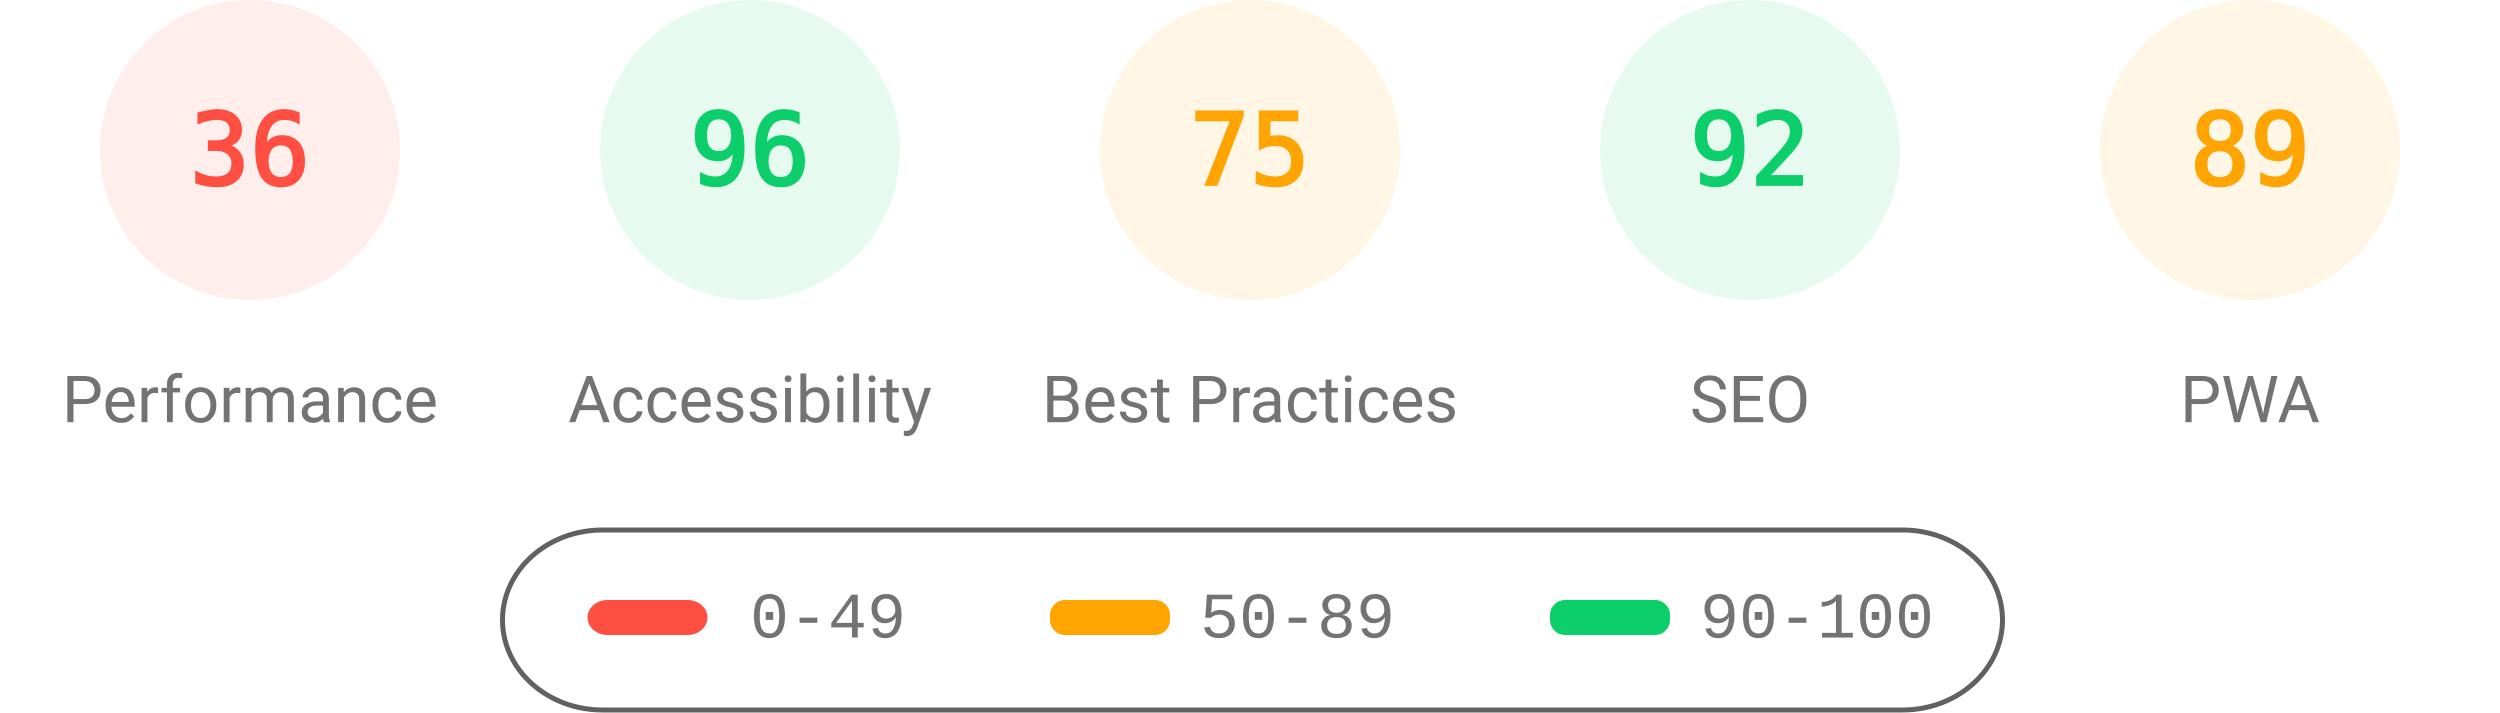
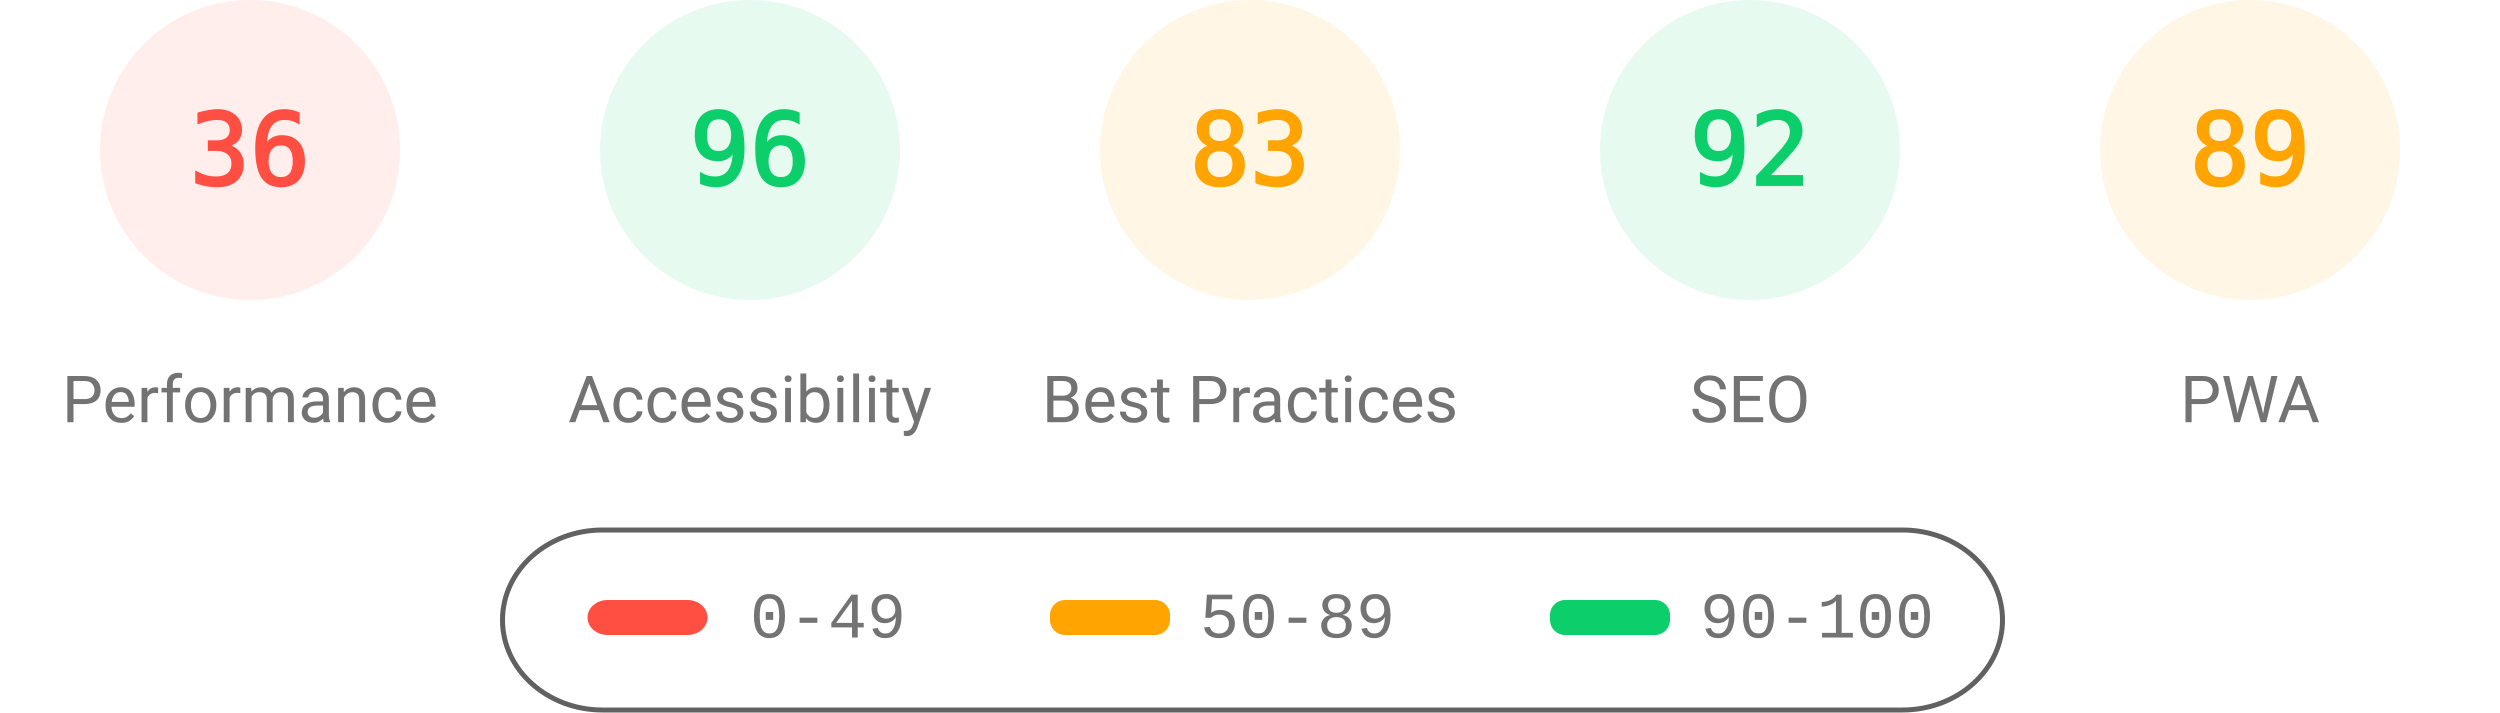
<svg xmlns="http://www.w3.org/2000/svg" fill="none" width="1000" height="285">
  <style>.gauge-base{opacity:.1}.gauge-arc{fill:none;animation-delay:250ms;stroke-linecap:round;transform:rotate(-90deg);transform-origin:100px 60px;animation:load-gauge 1s ease forwards}.guage-text{font-size:40px;font-family:monospace;text-align:center}.guage-red{color:#ff4e42;fill:#ff4e42;stroke:#ff4e42}.guage-orange{color:#ffa400;fill:#ffa400;stroke:#ffa400}.guage-green{color:#0cce6b;fill:#0cce6b;stroke:#0cce6b}.guage-undefined{color:#5c5c5c;fill:#5c5c5c;stroke:#5c5c5c}.guage-title{color:#737373;fill:#737373;stroke:none;font-size:26px;line-height:26px;font-family:Roboto,Halvetica,Arial,sans-serif}@keyframes load-gauge{from{stroke-dasharray:0 352.858}}</style>
  <svg class="guage-div guage-perf guage-red" viewBox="0 0 200 200" width="200" height="200">
    <circle class="gauge-base" r="56" cx="100" cy="60" stroke-width="8" />
    <circle class="gauge-arc guage-arc-1" r="56" cx="100" cy="60" stroke-width="8" style="stroke-dasharray:126.669,351.858" />
    <text class="guage-text" x="100" y="60" alignment-baseline="central" dominant-baseline="central" text-anchor="middle">36</text>
    <text class="guage-title" x="100" y="160" alignment-baseline="central" dominant-baseline="central" text-anchor="middle">Performance</text>
  </svg>
  <svg class="guage-div guage-acc guage-green" viewBox="0 0 200 200" width="200" height="200" x="200">
    <circle class="gauge-base" r="56" cx="100" cy="60" stroke-width="8" />
    <circle class="gauge-arc guage-arc-2" r="56" cx="100" cy="60" stroke-width="8" style="stroke-dasharray:337.784,351.858" />
    <text class="guage-text" x="100" y="60" alignment-baseline="central" dominant-baseline="central" text-anchor="middle">96</text>
    <text class="guage-title" x="100" y="160" alignment-baseline="central" dominant-baseline="central" text-anchor="middle">Accessibility</text>
  </svg>
  <svg class="guage-div guage-best guage-orange" viewBox="0 0 200 200" width="200" height="200" x="400">
    <circle class="gauge-base" r="56" cx="100" cy="60" stroke-width="8" />
-     <circle class="gauge-arc guage-arc-3" r="56" cx="100" cy="60" stroke-width="8" style="stroke-dasharray:263.893,351.858" />
-     <text class="guage-text" x="100" y="60" alignment-baseline="central" dominant-baseline="central" text-anchor="middle">75</text>
+     <circle class="gauge-arc guage-arc-3" r="56" cx="100" cy="60" stroke-width="8" style="stroke-dasharray:292.042,351.858" />
+     <text class="guage-text" x="100" y="60" alignment-baseline="central" dominant-baseline="central" text-anchor="middle">83</text>
    <text class="guage-title" x="100" y="160" alignment-baseline="central" dominant-baseline="central" text-anchor="middle">Best Practices</text>
  </svg>
  <svg class="guage-div guage-seo guage-green" viewBox="0 0 200 200" width="200" height="200" x="600">
    <circle class="gauge-base" r="56" cx="100" cy="60" stroke-width="8" />
    <circle class="gauge-arc guage-arc-4" r="56" cx="100" cy="60" stroke-width="8" style="stroke-dasharray:323.709,351.858" />
    <text class="guage-text" x="100" y="60" alignment-baseline="central" dominant-baseline="central" text-anchor="middle">92</text>
    <text class="guage-title" x="100" y="160" alignment-baseline="central" dominant-baseline="central" text-anchor="middle">SEO</text>
  </svg>
  <svg class="guage-div guage-pwa guage-orange" viewBox="0 0 200 200" width="200" height="200" x="800">
    <circle class="gauge-base" r="56" cx="100" cy="60" stroke-width="8" />
    <circle class="gauge-arc guage-arc-4" r="56" cx="100" cy="60" stroke-width="8" style="stroke-dasharray:313.154,351.858" />
    <text class="guage-text" x="100" y="60" alignment-baseline="central" dominant-baseline="central" text-anchor="middle">89</text>
    <text class="guage-title" x="100" y="160" alignment-baseline="central" dominant-baseline="central" text-anchor="middle">PWA</text>
  </svg>
  <svg width="604" height="76" x="200" y="210">
    <path fill="none" id="canvas_background" d="M-1-1h604v80H-1z" />
    <rect fill-opacity="0" stroke="#616161" stroke-width="2" rx="40" id="svg_2" height="72" width="600" y="2" x="1" fill="#000" />
    <rect stroke="#000" rx="8" id="svg_3" height="14" width="48" y="30" x="35" stroke-opacity="null" stroke-width="0" fill="#ff4e42" />
    <rect stroke="#000" rx="6" id="svg_4" height="14" width="48" y="30" x="220" stroke-opacity="null" stroke-width="0" fill="#ffa400" />
    <rect stroke="#000" rx="6" id="svg_5" height="14" width="48" y="30" x="420" stroke-opacity="null" stroke-width="0" fill="#0cce6b" />
    <text xml:space="preserve" text-anchor="start" font-family="'Courier New', Courier, monospace" font-size="26" id="svg_6" y="45" x="100" stroke-opacity="null" stroke-width="0" stroke="#000" fill="#737373">0-49</text>
    <text xml:space="preserve" text-anchor="start" font-family="'Courier New', Courier, monospace" font-size="26" id="svg_7" y="45" x="280" stroke-opacity="null" stroke-width="0" stroke="#000" fill="#737373">50-89</text>
    <text xml:space="preserve" text-anchor="start" font-family="'Courier New', Courier, monospace" font-size="26" id="svg_8" y="45" x="480" stroke-opacity="null" stroke-width="0" stroke="#000" fill="#737373">90-100</text>
  </svg>
</svg>
